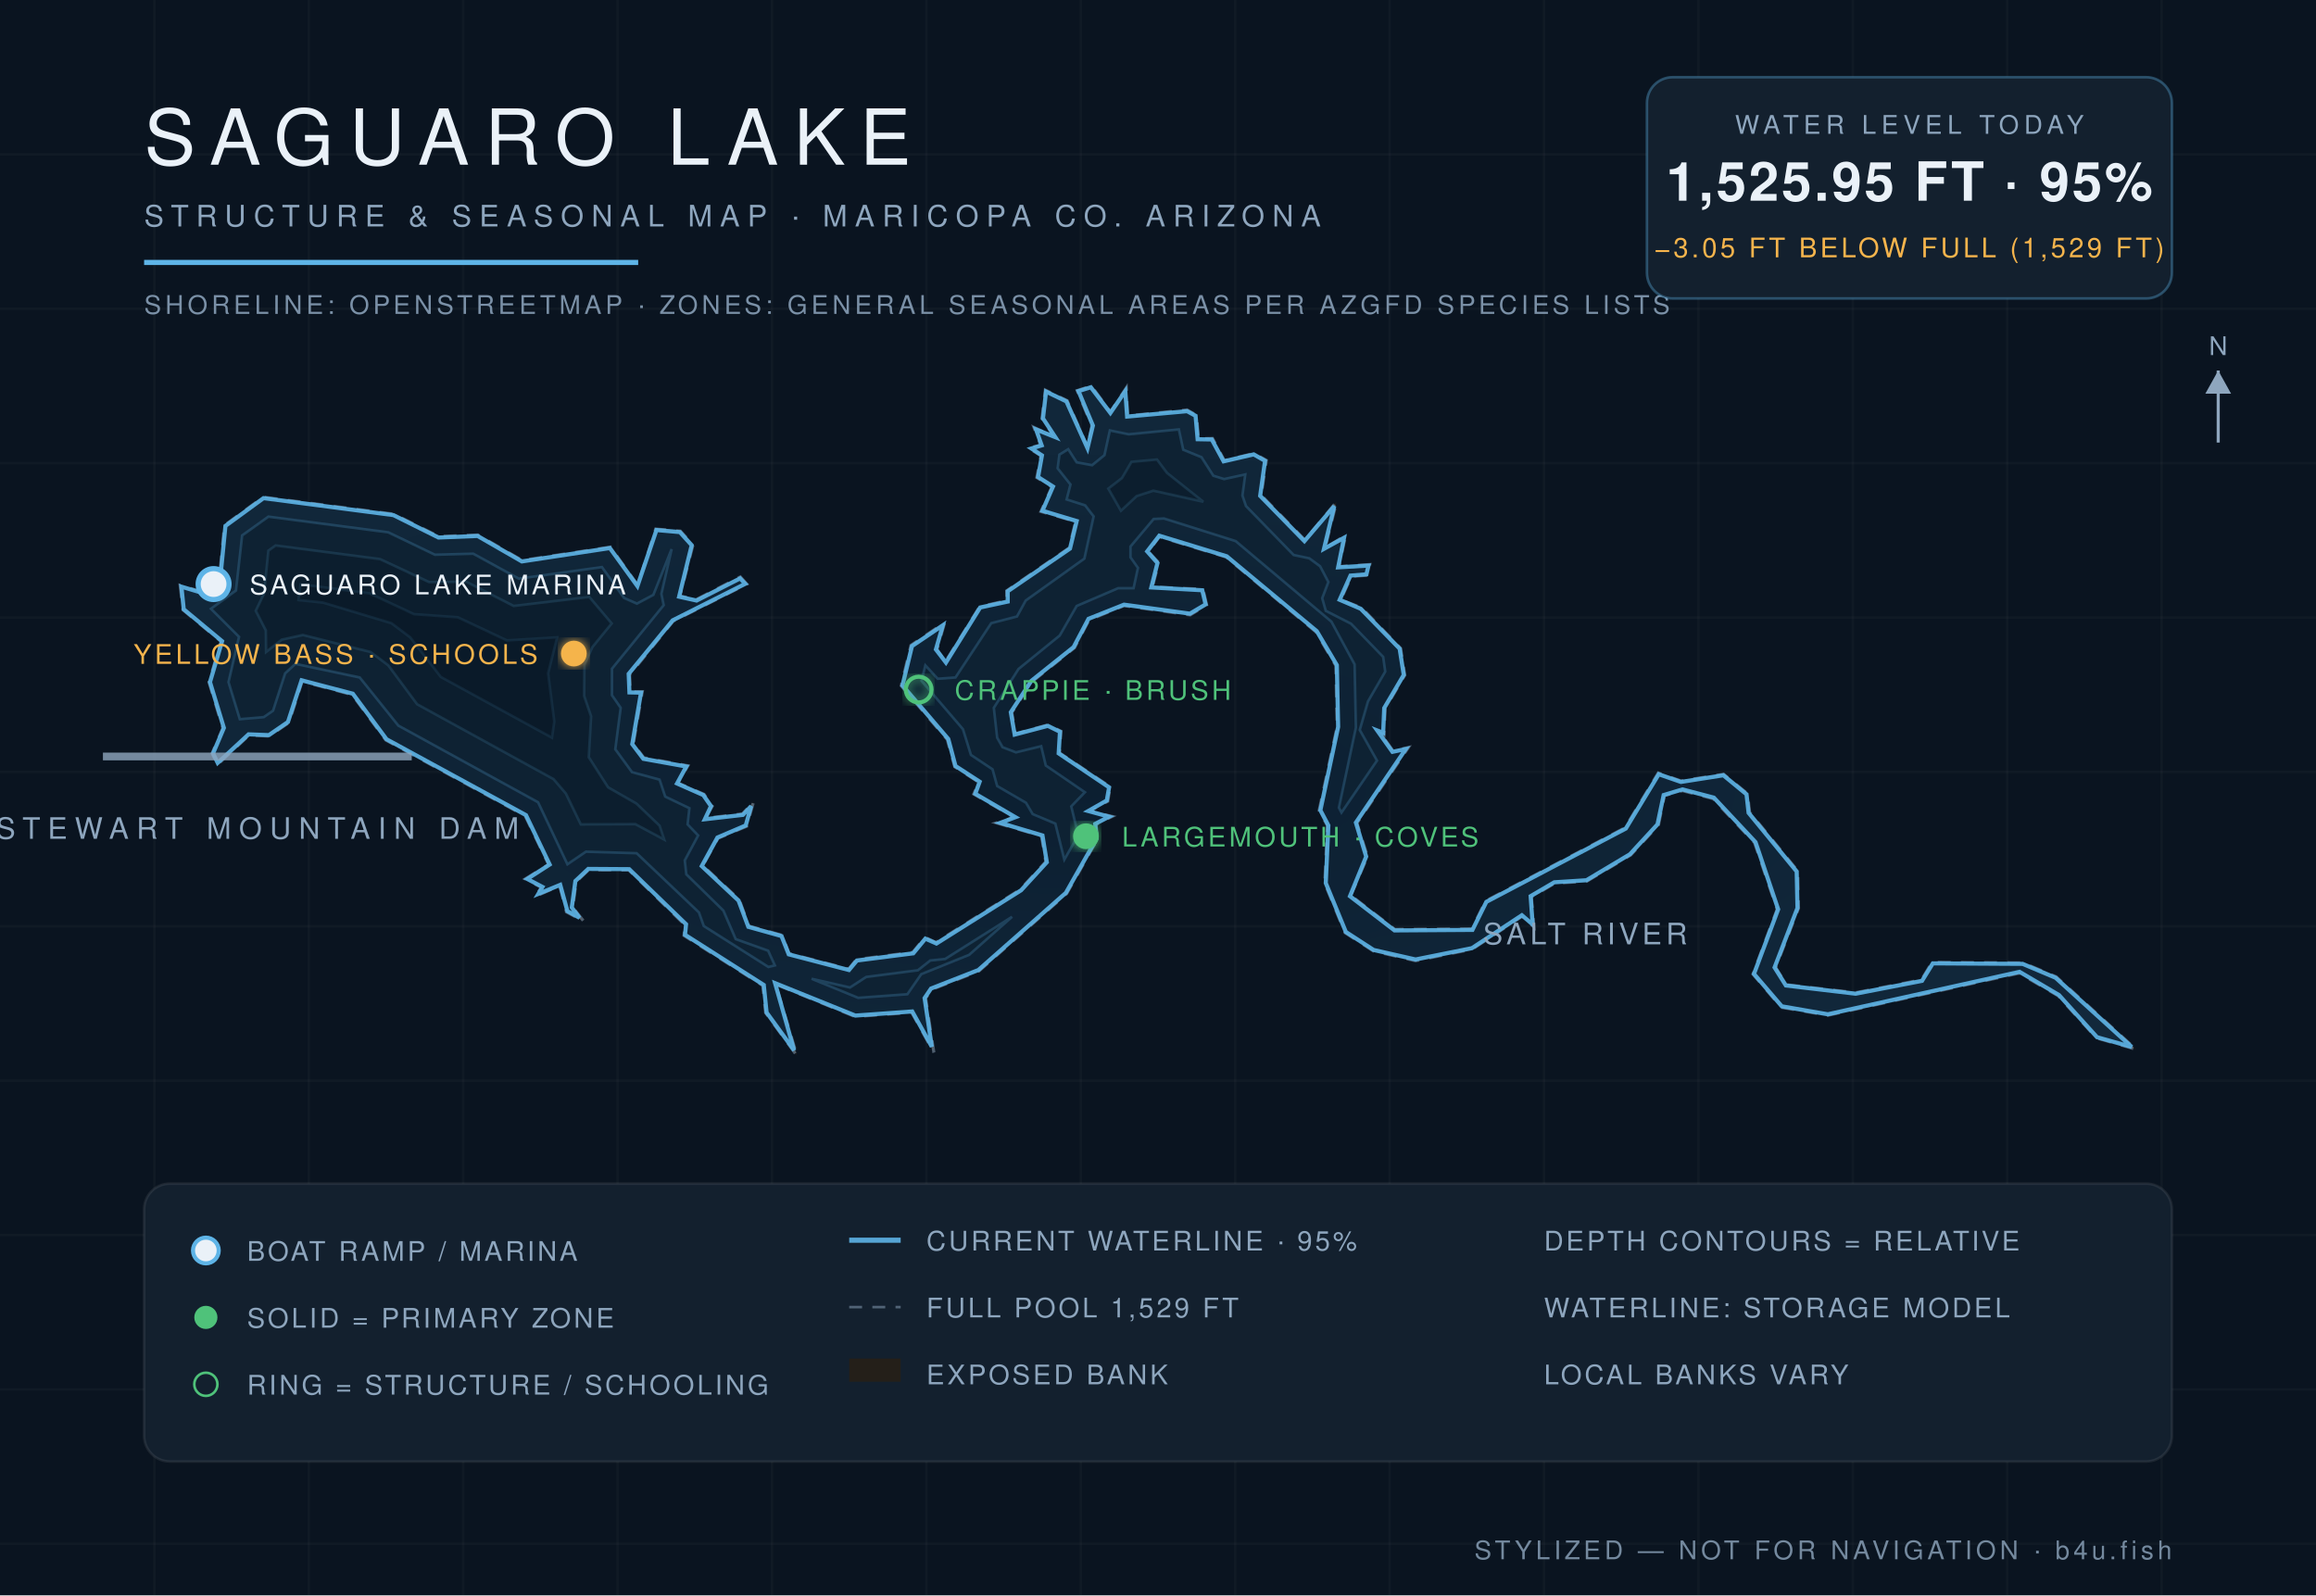
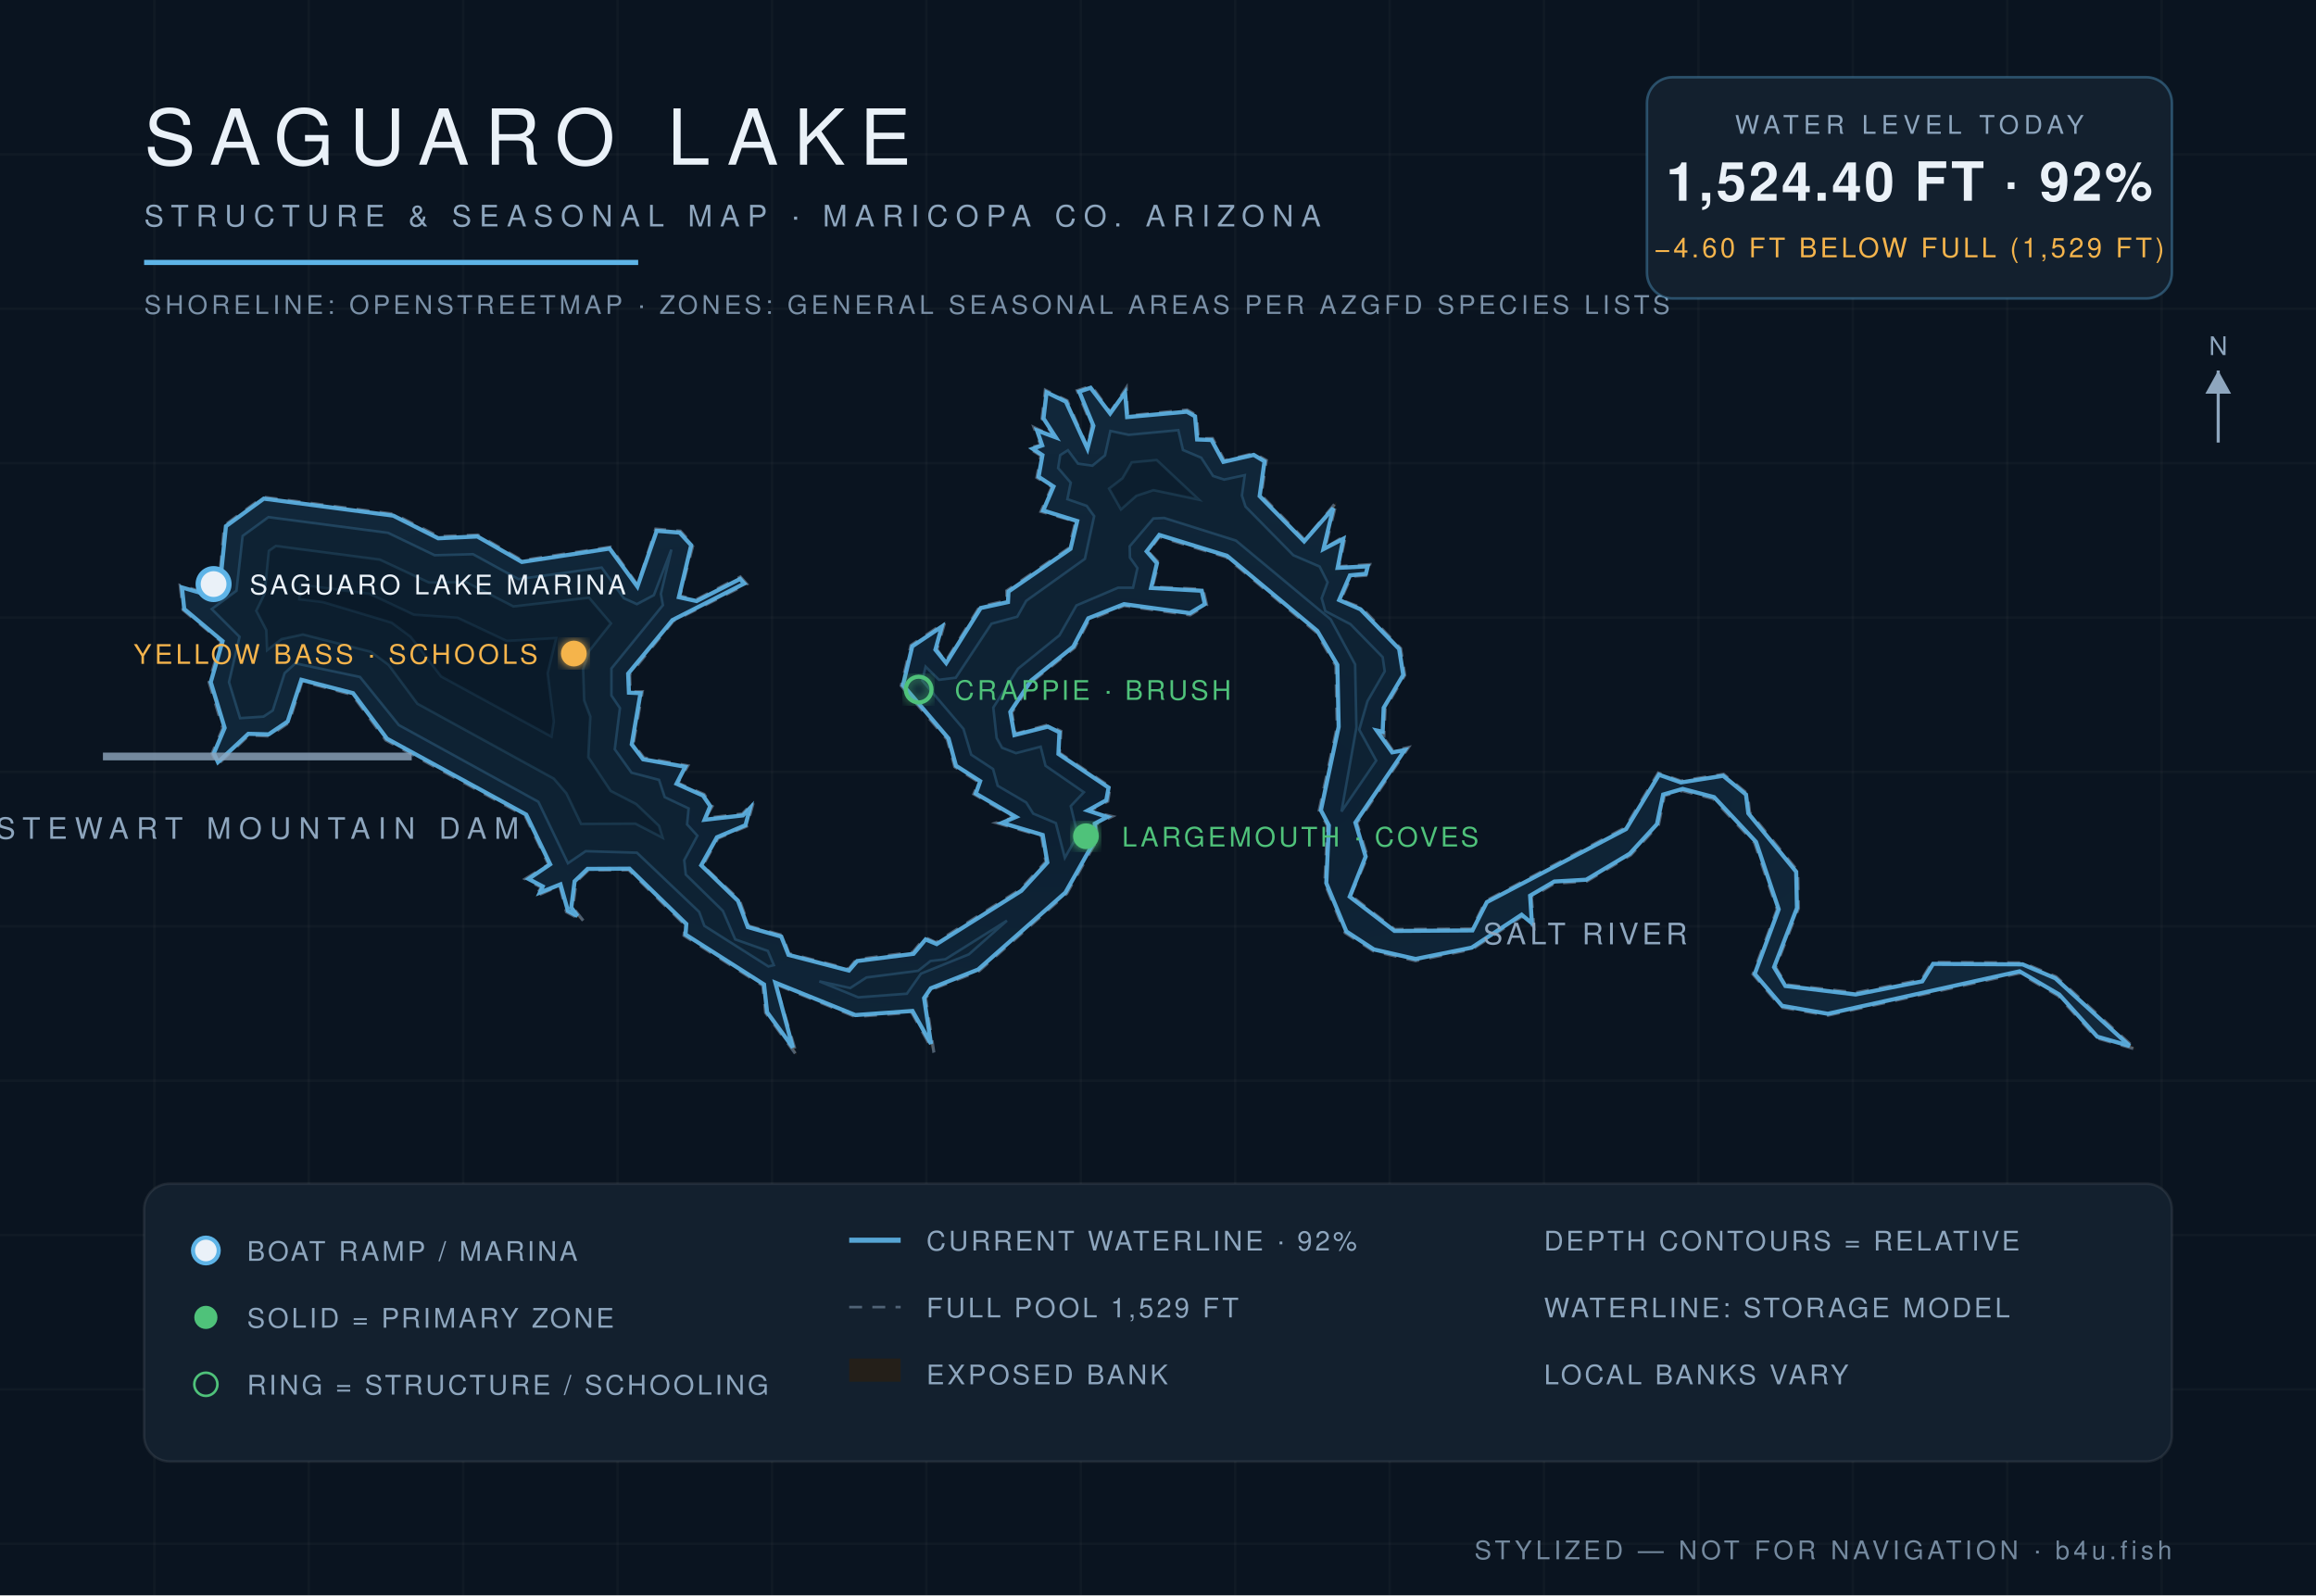
<svg xmlns="http://www.w3.org/2000/svg" viewBox="0 0 900 620" font-family="Helvetica,Arial,sans-serif">
  <defs>
    <radialGradient id="wg" cx="45%" cy="60%" r="80%">
      <stop offset="0%" stop-color="#0c1f31" />
      <stop offset="55%" stop-color="#102639" />
      <stop offset="100%" stop-color="#13293c" />
    </radialGradient>
    <filter id="glow">
      <feGaussianBlur stdDeviation="2.2" result="b" />
      <feMerge>
        <feMergeNode in="b" />
        <feMergeNode in="SourceGraphic" />
      </feMerge>
    </filter>
  </defs>
  <rect width="900" height="620" fill="#0a1420" />
  <g stroke="#ffffff" stroke-opacity="0.025">
    <line x1="60" y1="0" x2="60" y2="620" />
    <line x1="120" y1="0" x2="120" y2="620" />
    <line x1="180" y1="0" x2="180" y2="620" />
    <line x1="240" y1="0" x2="240" y2="620" />
    <line x1="300" y1="0" x2="300" y2="620" />
    <line x1="360" y1="0" x2="360" y2="620" />
    <line x1="420" y1="0" x2="420" y2="620" />
    <line x1="480" y1="0" x2="480" y2="620" />
    <line x1="540" y1="0" x2="540" y2="620" />
    <line x1="600" y1="0" x2="600" y2="620" />
    <line x1="660" y1="0" x2="660" y2="620" />
    <line x1="720" y1="0" x2="720" y2="620" />
    <line x1="780" y1="0" x2="780" y2="620" />
    <line x1="840" y1="0" x2="840" y2="620" />
    <line x1="0" y1="60" x2="900" y2="60" />
    <line x1="0" y1="120" x2="900" y2="120" />
    <line x1="0" y1="180" x2="900" y2="180" />
    <line x1="0" y1="240" x2="900" y2="240" />
    <line x1="0" y1="300" x2="900" y2="300" />
    <line x1="0" y1="360" x2="900" y2="360" />
    <line x1="0" y1="420" x2="900" y2="420" />
    <line x1="0" y1="480" x2="900" y2="480" />
    <line x1="0" y1="540" x2="900" y2="540" />
    <line x1="0" y1="600" x2="900" y2="600" />
  </g>
  <path d="M 524.9,348.0 L 531.4,332.9 L 527.3,319.9 L 547.3,290.5 L 541.3,291.8 L 535.6,283.8 L 537.8,285.6 L 538.3,275.3 L 545.9,262.4 L 544.3,252.0 L 529.1,236.2 L 521.0,233.1 L 525.1,224.0 L 531.3,223.6 L 532.3,219.4 L 520.3,220.2 L 522.9,208.1 L 514.9,213.0 L 519.4,195.0 L 507.1,209.9 L 490.1,192.5 L 492.1,178.9 L 487.3,176.2 L 475.8,179.0 L 471.2,170.4 L 465.7,170.5 L 465.0,161.4 L 461.3,159.3 L 438.2,161.6 L 437.7,150.7 L 431.5,160.1 L 424.1,150.0 L 418.6,151.8 L 424.3,165.5 L 422.6,173.8 L 414.7,155.7 L 406.2,151.6 L 404.9,162.7 L 409.7,169.8 L 401.8,166.1 L 404.4,173.0 L 399.7,174.1 L 404.5,177.1 L 402.9,185.6 L 408.8,189.2 L 404.5,198.8 L 418.0,202.7 L 415.4,213.0 L 391.2,229.6 L 391.3,233.4 L 380.7,235.8 L 367.4,257.2 L 364.1,252.4 L 367.1,242.0 L 354.0,250.8 L 350.2,266.5 L 368.1,287.4 L 371.0,298.0 L 380.4,304.0 L 378.4,308.6 L 394.2,317.7 L 387.2,319.8 L 404.7,324.9 L 406.4,334.9 L 396.5,345.7 L 363.7,366.3 L 359.5,364.3 L 354.7,370.1 L 332.8,372.9 L 329.8,376.6 L 306.6,370.6 L 304.0,363.5 L 291.0,359.9 L 287.3,349.7 L 273.1,336.4 L 279.0,325.8 L 290.2,321.1 L 292.8,311.7 L 288.5,316.3 L 274.1,318.0 L 276.8,313.3 L 273.6,308.7 L 263.4,304.3 L 267.3,297.6 L 250.2,294.5 L 246.1,289.1 L 249.6,268.8 L 244.9,268.9 L 244.7,262.2 L 261.6,241.4 L 290.2,227.0 L 287.7,224.2 L 270.6,233.0 L 264.2,231.6 L 269.3,211.8 L 264.4,206.4 L 254.8,205.6 L 247.8,227.4 L 237.2,212.6 L 202.9,217.8 L 185.7,207.9 L 170.5,208.5 L 153.0,199.8 L 102.3,193.2 L 87.2,204.2 L 85.1,226.5 L 78.8,230.1 L 70.0,227.5 L 71.1,237.0 L 85.9,249.3 L 81.2,265.1 L 86.6,283.0 L 82.4,292.8 L 84.5,297.2 L 96.8,285.7 L 104.6,286.1 L 112.3,280.8 L 117.4,264.8 L 136.9,270.0 L 149.9,287.6 L 204.1,317.1 L 213.2,336.0 L 204.1,341.6 L 210.4,344.9 L 208.0,348.4 L 217.5,344.2 L 220.1,354.4 L 226.8,358.0 L 222.6,352.7 L 223.9,342.7 L 228.7,338.1 L 244.3,338.1 L 266.2,359.5 L 265.8,363.6 L 296.4,383.0 L 297.5,393.6 L 309.7,410.3 L 301.4,382.5 L 332.3,395.1 L 354.3,393.5 L 362.9,409.0 L 359.7,387.9 L 362.2,384.5 L 380.4,377.4 L 414.5,347.3 L 426.5,326.1 L 425.9,320.4 L 432.2,317.3 L 423.3,315.2 L 430.5,311.4 L 431.4,305.8 L 411.7,292.6 L 412.3,284.2 L 407.3,281.7 L 394.6,285.2 L 393.2,276.9 L 401.1,264.9 L 417.6,251.7 L 423.2,240.9 L 436.8,235.4 L 462.5,239.0 L 468.9,235.1 L 467.5,229.0 L 447.8,228.1 L 450.3,218.7 L 446.2,214.4 L 450.5,208.6 L 476.5,216.5 L 511.4,245.6 L 519.1,258.7 L 519.6,282.5 L 512.6,315.0 L 515.8,320.8 L 514.8,343.3 L 522.7,362.5 L 533.7,369.6 L 550.1,373.4 L 572.1,368.9 L 591.5,356.1 L 596.1,360.3 L 595.1,348.6 L 604.1,343.3 L 616.6,342.5 L 633.7,332.3 L 644.5,320.6 L 646.8,309.2 L 653.8,307.3 L 665.7,310.4 L 681.8,327.5 L 690.6,353.4 L 681.2,378.6 L 692.2,391.5 L 710.3,394.6 L 784.7,378.2 L 799.8,387.0 L 814.7,403.4 L 830.0,407.8 L 799.0,379.6 L 786.1,374.2 L 750.8,374.0 L 746.7,380.8 L 721.1,385.8 L 694.2,382.7 L 690.0,376.0 L 698.9,353.0 L 698.6,338.5 L 679.9,315.7 L 679.1,308.5 L 669.8,300.9 L 653.2,303.5 L 644.4,300.4 L 631.5,321.7 L 577.3,350.2 L 572.0,361.0 L 542.0,361.2 L 524.9,348.0 Z" fill="#241f19" fill-opacity="0.9" stroke="#8ea6be" stroke-opacity="0.5" stroke-width="1.2" stroke-dasharray="5 4" />
-   <path d="M 524.6,348.3 L 541.9,361.6 L 572.2,361.4 L 577.6,350.5 L 631.8,322.0 L 644.6,300.9 L 653.2,303.9 L 669.7,301.3 L 678.7,308.7 L 679.5,315.9 L 698.2,338.7 L 698.5,352.9 L 689.6,376.0 L 694.0,383.0 L 721.1,386.2 L 746.9,381.2 L 751.1,374.4 L 786.0,374.6 L 798.8,380.0 L 828.4,406.9 L 814.9,403.1 L 800.1,386.7 L 784.8,377.7 L 710.3,394.2 L 692.4,391.1 L 681.6,378.5 L 691.0,353.4 L 682.2,327.3 L 666.0,310.0 L 653.8,306.8 L 646.5,309.0 L 644.1,320.4 L 633.4,332.0 L 616.5,342.1 L 604.0,342.9 L 594.8,348.3 L 595.6,359.3 L 591.4,355.7 L 572.0,368.5 L 550.1,372.9 L 533.8,369.2 L 523.0,362.2 L 515.2,343.2 L 516.2,320.8 L 513.1,314.9 L 520.0,282.5 L 519.5,258.5 L 511.7,245.3 L 476.7,216.2 L 450.5,208.2 L 445.8,214.3 L 449.8,218.8 L 447.4,228.3 L 467.2,229.4 L 468.5,234.9 L 462.4,238.5 L 436.8,235.0 L 423.0,240.5 L 417.2,251.5 L 400.8,264.6 L 392.8,276.8 L 394.3,285.5 L 407.2,282.1 L 411.9,284.4 L 411.4,292.8 L 431.0,306.0 L 430.1,311.1 L 422.9,315.2 L 431.0,317.4 L 425.6,320.2 L 426.1,326.0 L 414.2,347.0 L 380.2,377.0 L 361.8,384.2 L 359.3,387.9 L 362.1,406.8 L 354.5,393.1 L 332.4,394.7 L 301.2,382.1 L 308.6,408.2 L 297.9,393.5 L 296.8,382.8 L 266.2,363.3 L 266.6,359.2 L 244.5,337.8 L 228.6,337.7 L 223.6,342.4 L 222.2,352.7 L 225.2,356.7 L 220.5,354.1 L 217.7,343.9 L 209.2,347.4 L 210.8,344.7 L 204.9,341.6 L 213.6,336.0 L 204.4,316.8 L 150.2,287.3 L 137.1,269.6 L 117.2,264.4 L 111.9,280.6 L 104.5,285.7 L 96.6,285.4 L 84.6,296.5 L 82.8,292.8 L 87.0,282.9 L 81.6,265.1 L 86.3,249.2 L 71.4,236.8 L 70.5,228.0 L 78.8,230.5 L 85.4,226.8 L 87.6,204.4 L 102.4,193.6 L 152.9,200.2 L 170.4,208.9 L 185.6,208.3 L 202.8,218.2 L 237.0,213.0 L 247.7,227.8 L 255.1,206.0 L 264.2,206.8 L 268.8,211.9 L 263.9,231.9 L 270.7,233.4 L 287.6,224.8 L 289.6,226.9 L 261.4,241.1 L 244.3,261.9 L 244.6,269.1 L 249.1,269.2 L 245.7,289.2 L 250.0,294.9 L 266.7,297.9 L 263.1,304.5 L 273.3,309.0 L 276.3,313.3 L 273.9,318.4 L 288.7,316.7 L 291.9,313.3 L 289.8,320.8 L 278.8,325.5 L 272.7,336.6 L 287.0,350.0 L 290.8,360.2 L 303.7,363.8 L 306.5,370.9 L 329.9,377.0 L 333.0,373.3 L 354.9,370.5 L 359.6,364.8 L 363.9,366.7 L 396.8,346.0 L 406.8,335.1 L 405.1,324.7 L 388.7,319.8 L 394.6,317.6 L 379.0,308.5 L 380.7,303.8 L 371.3,297.7 L 368.5,287.2 L 350.7,266.4 L 354.4,251.1 L 366.4,243.0 L 363.7,252.4 L 367.6,257.5 L 380.9,236.1 L 391.6,233.8 L 391.6,229.8 L 415.8,213.2 L 418.4,202.5 L 405.1,198.5 L 409.2,189.1 L 403.4,185.4 L 404.9,177.0 L 400.8,174.3 L 404.8,173.1 L 402.6,166.9 L 410.1,169.9 L 405.3,162.6 L 406.5,152.2 L 414.4,156.0 L 422.6,174.2 L 424.7,165.4 L 419.1,152.0 L 423.9,150.5 L 431.5,160.5 L 437.3,152.0 L 438.0,161.9 L 461.3,159.8 L 464.6,161.6 L 465.4,170.7 L 470.9,170.8 L 475.5,179.3 L 487.2,176.6 L 491.6,179.1 L 489.7,192.7 L 506.9,210.3 L 518.5,196.7 L 514.5,213.3 L 522.3,209.0 L 520.0,220.5 L 531.8,219.8 L 531.0,223.2 L 524.8,223.7 L 520.6,233.1 L 528.8,236.6 L 543.9,252.1 L 545.5,262.3 L 537.9,275.2 L 537.5,284.8 L 535.2,283.9 L 541.1,292.2 L 546.3,291.1 L 526.9,319.7 L 530.9,332.9 L 524.6,348.3 Z" fill="url(#wg)" stroke="#5eb4e7" stroke-opacity="0.9" stroke-width="1.6" />
-   <path d="M 82.0,236.6 L 91.7,229.5 L 94.1,208.1 L 104.3,200.8 L 150.9,206.9 L 169.0,215.6 L 183.9,215.2 L 201.6,224.9 L 233.9,220.4 L 242.5,232.4 L 247.5,234.6 L 253.9,231.2 L 261.0,213.4 L 257.0,230.8 L 257.9,235.2 L 237.8,259.9 L 237.8,270.2 L 241.2,275.1 L 239.1,291.2 L 245.6,300.1 L 256.3,303.0 L 258.5,309.6 L 267.9,314.1 L 267.2,320.4 L 271.3,324.7 L 266.1,334.4 L 266.7,339.8 L 281.1,353.9 L 285.9,365.0 L 298.5,369.5 L 301.1,375.2 L 298.6,375.8 L 273.5,359.9 L 271.6,354.6 L 247.4,331.6 L 227.7,331.0 L 220.5,335.9 L 209.1,311.8 L 154.8,282.0 L 139.8,263.3 L 114.8,258.0 L 110.8,261.7 L 106.1,276.2 L 102.5,278.7 L 93.2,279.5 L 88.8,265.1 L 92.9,247.5 L 82.0,236.6 Z" fill="#0e2233" stroke="#5eb4e7" stroke-opacity="0.22" stroke-width="1" />
-   <path d="M 315.4,380.4 L 330.3,383.8 L 336.6,379.7 L 356.7,377.1 L 361.5,373.3 L 367.3,372.7 L 393.3,356.3 L 376.6,371.1 L 358.0,378.6 L 352.6,386.4 L 333.5,387.8 L 315.4,380.4 Z" fill="#0e2233" stroke="#5eb4e7" stroke-opacity="0.22" stroke-width="1" />
-   <path d="M 413.6,334.1 L 410.1,320.1 L 401.3,316.4 L 398.7,312.0 L 387.5,305.5 L 385.7,299.0 L 377.3,293.4 L 374.2,283.4 L 358.1,264.6 L 359.6,258.6 L 364.4,263.8 L 371.3,263.3 L 385.2,242.2 L 395.2,239.6 L 398.6,233.4 L 421.4,217.1 L 425.0,200.7 L 421.7,196.4 L 414.5,194.1 L 416.0,188.3 L 411.0,182.0 L 411.7,176.7 L 415.1,174.6 L 418.4,179.7 L 424.4,180.8 L 429.2,176.9 L 431.3,167.3 L 438.6,168.8 L 458.1,166.9 L 459.8,174.8 L 466.9,177.7 L 471.5,184.9 L 475.7,186.2 L 483.9,184.4 L 482.8,192.6 L 484.2,196.7 L 502.7,215.7 L 508.8,217.0 L 513.0,220.1 L 516.2,226.2 L 513.8,232.5 L 515.2,237.4 L 525.0,242.4 L 537.5,255.3 L 538.3,261.0 L 531.6,272.6 L 528.4,283.7 L 535.1,295.6 L 521.3,315.8 L 520.3,313.9 L 526.9,282.8 L 526.4,258.2 L 517.4,241.6 L 480.2,210.3 L 452.3,201.5 L 448.3,201.7 L 439.3,212.4 L 439.3,216.6 L 442.2,220.7 L 440.5,228.6 L 434.5,228.6 L 418.4,235.5 L 411.8,247.0 L 395.8,260.0 L 386.2,275.1 L 387.5,286.7 L 389.6,290.4 L 394.8,292.4 L 404.6,290.0 L 406.4,297.5 L 421.6,307.9 L 416.3,313.4 L 419.0,324.6 L 413.6,334.1 Z" fill="#0e2233" stroke="#5eb4e7" stroke-opacity="0.22" stroke-width="1" />
-   <path d="M 103.4,253.4 L 103.3,245.0 L 99.4,237.4 L 102.6,230.7 L 104.3,214.0 L 107.1,212.0 L 147.7,217.3 L 166.7,226.2 L 181.2,226.1 L 199.6,235.5 L 229.0,232.0 L 237.7,242.3 L 230.2,251.5 L 227.1,258.3 L 227.0,270.5 L 229.7,278.4 L 228.8,294.3 L 236.3,306.0 L 247.3,312.3 L 256.3,320.9 L 258.1,326.3 L 246.9,320.3 L 225.7,320.4 L 219.9,308.4 L 215.1,302.8 L 162.1,273.7 L 150.9,258.6 L 144.0,253.4 L 117.7,246.8 L 109.5,248.6 L 103.4,253.4 Z" fill="#0c1e2e" stroke="#5eb4e7" stroke-opacity="0.15" stroke-width="1" />
-   <path d="M 435.6,198.5 L 430.7,189.9 L 436.0,185.8 L 439.7,179.5 L 449.6,178.6 L 453.5,183.8 L 467.6,195.0 L 448.2,190.7 L 441.7,192.8 L 435.6,198.5 Z" fill="#0c1e2e" stroke="#5eb4e7" stroke-opacity="0.15" stroke-width="1" />
-   <path d="M 116.0,233.2 L 116.8,227.1 L 143.6,230.6 L 160.9,238.7 L 177.9,239.9 L 197.0,248.9 L 216.5,247.7 L 213.0,261.7 L 215.4,280.4 L 214.5,286.7 L 171.3,263.1 L 159.4,247.7 L 152.1,242.2 L 125.5,234.2 L 116.0,233.2 Z" fill="#0a1a29" stroke="#5eb4e7" stroke-opacity="0.1" stroke-width="1" />
+   <path d="M 524.5,348.5 L 541.9,361.8 L 572.2,361.6 L 577.8,350.6 L 631.9,322.2 L 644.7,301.1 L 653.2,304.1 L 669.6,301.5 L 678.5,308.8 L 679.4,316.1 L 698.0,338.8 L 698.3,352.9 L 689.4,375.9 L 693.8,383.2 L 721.1,386.5 L 747.0,381.4 L 751.2,374.6 L 786.0,374.8 L 798.7,380.2 L 827.6,406.5 L 815.0,402.9 L 800.2,386.5 L 784.8,377.5 L 710.3,394.0 L 692.5,390.9 L 681.9,378.5 L 691.2,353.4 L 682.4,327.2 L 666.1,309.8 L 653.9,306.6 L 646.3,308.8 L 643.9,320.3 L 633.3,331.8 L 616.4,341.9 L 604.0,342.6 L 594.6,348.1 L 595.3,358.8 L 591.3,355.5 L 571.9,368.3 L 550.1,372.7 L 533.9,369.0 L 523.2,362.0 L 515.4,343.2 L 516.4,320.8 L 513.3,314.9 L 520.2,282.5 L 519.7,258.4 L 511.9,245.2 L 476.8,216.0 L 450.5,207.9 L 445.6,214.3 L 449.6,218.9 L 447.3,228.5 L 467.0,229.6 L 468.2,234.8 L 462.4,238.3 L 436.8,234.8 L 422.9,240.3 L 417.1,251.3 L 400.7,264.5 L 392.6,276.7 L 394.2,285.7 L 407.2,282.4 L 411.7,284.6 L 411.3,293.0 L 430.8,306.1 L 429.9,311.0 L 422.7,315.0 L 430.3,317.5 L 425.4,320.1 L 425.8,326.0 L 414.0,346.9 L 380.1,376.8 L 361.7,384.1 L 359.1,387.9 L 361.8,405.7 L 354.6,392.9 L 332.4,394.5 L 301.3,381.9 L 308.1,407.1 L 298.1,393.4 L 296.9,382.6 L 266.4,363.2 L 266.7,359.1 L 244.6,337.6 L 228.3,337.7 L 223.3,342.5 L 222.0,352.7 L 224.4,356.0 L 220.7,354.0 L 217.8,343.7 L 209.8,346.9 L 210.9,344.5 L 205.4,341.6 L 213.8,335.9 L 204.5,316.6 L 150.4,287.1 L 137.2,269.4 L 117.1,264.2 L 111.8,280.4 L 104.4,285.4 L 96.5,285.2 L 84.7,296.2 L 83.1,292.8 L 87.3,282.9 L 81.9,265.1 L 86.5,249.2 L 71.6,236.7 L 70.7,228.3 L 78.9,230.7 L 85.5,226.9 L 87.8,204.5 L 102.5,193.8 L 152.8,200.4 L 170.3,209.2 L 185.5,208.5 L 202.8,218.4 L 236.9,213.2 L 247.7,228.0 L 255.2,206.3 L 264.1,207.0 L 268.6,211.9 L 263.8,232.1 L 270.7,233.6 L 287.6,225.0 L 289.2,226.8 L 261.3,241.0 L 244.1,261.8 L 244.4,269.2 L 248.9,269.4 L 245.5,289.3 L 249.9,295.1 L 266.3,298.0 L 262.9,304.6 L 273.2,309.2 L 276.0,313.3 L 273.8,318.6 L 288.7,316.9 L 291.5,314.0 L 289.7,320.7 L 278.6,325.4 L 272.5,336.3 L 286.8,350.1 L 290.6,360.3 L 303.6,364.0 L 306.4,371.1 L 329.9,377.2 L 333.1,373.5 L 355.0,370.7 L 359.7,365.1 L 364.0,366.9 L 396.9,346.2 L 407.0,335.2 L 405.2,324.5 L 389.4,319.8 L 394.8,317.5 L 379.2,308.4 L 380.9,303.6 L 371.5,297.6 L 368.6,287.0 L 350.9,266.3 L 354.5,251.2 L 366.0,243.5 L 363.5,252.5 L 367.7,257.7 L 381.1,236.3 L 391.7,234.0 L 391.9,229.9 L 416.0,213.3 L 418.6,202.5 L 405.4,198.4 L 409.4,189.1 L 403.6,185.3 L 405.1,176.9 L 401.3,174.4 L 405.0,173.1 L 403.0,167.3 L 410.3,170.0 L 405.5,162.6 L 406.7,152.5 L 414.2,156.1 L 422.6,174.4 L 424.9,165.5 L 419.4,152.2 L 423.8,150.7 L 431.4,160.7 L 437.2,152.6 L 438.0,162.1 L 461.2,160.0 L 464.4,161.8 L 465.2,170.8 L 470.8,171.0 L 475.4,179.5 L 487.2,176.8 L 491.4,179.3 L 489.5,192.8 L 506.8,210.4 L 518.1,197.5 L 514.3,213.4 L 522.0,209.4 L 519.8,220.7 L 531.5,220.1 L 530.8,223.0 L 524.6,223.6 L 520.4,233.2 L 528.7,236.8 L 543.7,252.2 L 545.3,262.3 L 537.7,275.1 L 537.3,284.4 L 535.0,283.9 L 541.0,292.4 L 545.9,291.5 L 526.7,319.7 L 530.7,332.9 L 524.5,348.5 Z" fill="url(#wg)" stroke="#5eb4e7" stroke-opacity="0.9" stroke-width="1.6" />
+   <path d="M 82.3,236.7 L 91.9,229.6 L 94.3,208.3 L 104.3,201.0 L 150.8,207.1 L 168.9,215.8 L 183.8,215.4 L 201.5,225.1 L 233.8,220.6 L 242.4,232.5 L 247.5,234.8 L 254.1,231.3 L 260.9,213.6 L 256.8,230.8 L 257.6,235.2 L 237.6,259.8 L 237.6,270.3 L 240.9,275.2 L 238.9,291.2 L 245.4,300.3 L 256.1,303.1 L 258.3,309.8 L 267.6,314.2 L 267.0,320.4 L 271.0,324.8 L 265.9,334.3 L 266.5,339.9 L 280.9,354.0 L 285.7,365.1 L 298.4,369.6 L 300.7,375.1 L 298.6,375.6 L 273.7,359.8 L 271.7,354.4 L 247.5,331.4 L 227.6,330.8 L 220.7,335.5 L 209.2,311.6 L 155.0,281.8 L 139.9,263.1 L 114.8,257.8 L 110.6,261.6 L 106.0,276.1 L 102.4,278.5 L 93.3,279.1 L 89.0,265.1 L 93.1,247.5 L 82.3,236.7 Z" fill="#0e2233" stroke="#5eb4e7" stroke-opacity="0.22" stroke-width="1" />
+   <path d="M 318.4,381.4 L 330.4,384.0 L 336.7,379.9 L 356.8,377.3 L 361.6,373.5 L 367.4,372.8 L 391.3,357.8 L 376.5,370.9 L 357.9,378.4 L 352.4,386.2 L 333.5,387.6 L 318.4,381.4 Z" fill="#0e2233" stroke="#5eb4e7" stroke-opacity="0.22" stroke-width="1" />
+   <path d="M 413.8,333.4 L 410.3,319.9 L 401.5,316.2 L 398.8,311.9 L 387.7,305.4 L 385.9,298.9 L 377.4,293.3 L 374.4,283.3 L 358.4,264.5 L 359.7,259.1 L 364.9,264.2 L 371.4,263.4 L 385.3,242.4 L 395.3,239.7 L 398.8,233.5 L 421.6,217.2 L 425.2,200.6 L 422.3,196.6 L 414.8,194.0 L 416.1,187.6 L 411.2,181.9 L 412.0,176.9 L 415.0,175.0 L 418.9,180.2 L 424.5,181.0 L 429.4,177.0 L 431.5,167.5 L 438.6,169.0 L 457.9,167.2 L 459.7,174.9 L 466.8,177.9 L 471.4,185.0 L 475.7,186.4 L 483.7,184.7 L 482.6,192.6 L 484.0,196.9 L 502.6,215.8 L 512.8,220.2 L 515.9,226.3 L 513.6,232.5 L 515.0,237.5 L 524.8,242.6 L 537.3,255.4 L 538.1,260.9 L 531.4,272.5 L 528.2,283.6 L 534.8,295.6 L 521.3,315.4 L 527.1,282.8 L 526.6,258.2 L 517.1,240.7 L 480.3,210.1 L 452.4,201.3 L 448.2,201.5 L 439.0,212.3 L 439.1,216.7 L 442.0,220.8 L 440.3,228.4 L 434.5,228.4 L 418.3,235.3 L 411.7,246.9 L 395.6,259.9 L 386.0,275.0 L 387.3,286.8 L 389.4,290.6 L 394.8,292.7 L 404.4,290.2 L 406.3,297.6 L 421.2,307.9 L 416.1,313.3 L 418.8,324.5 L 413.8,333.4 Z" fill="#0e2233" stroke="#5eb4e7" stroke-opacity="0.22" stroke-width="1" />
+   <path d="M 103.8,252.7 L 103.5,244.9 L 99.6,237.4 L 102.8,230.8 L 104.5,214.1 L 107.2,212.2 L 147.6,217.5 L 166.7,226.4 L 181.2,226.3 L 199.5,235.7 L 228.9,232.3 L 237.4,242.3 L 229.0,252.9 L 226.6,260.0 L 227.0,272.2 L 229.4,278.5 L 228.6,294.3 L 237.3,307.4 L 247.2,312.5 L 256.1,321.0 L 257.5,325.6 L 246.9,320.1 L 225.8,320.2 L 220.1,308.3 L 215.2,302.6 L 162.2,273.5 L 151.0,258.4 L 144.1,253.3 L 117.7,246.6 L 109.4,248.4 L 103.8,252.7 Z" fill="#0c1e2e" stroke="#5eb4e7" stroke-opacity="0.15" stroke-width="1" />
+   <path d="M 435.6,198.0 L 431.0,189.9 L 436.2,185.9 L 439.8,179.7 L 449.5,178.8 L 465.9,194.2 L 448.2,190.5 L 441.6,192.7 L 435.6,198.0 Z" fill="#0c1e2e" stroke="#5eb4e7" stroke-opacity="0.15" stroke-width="1" />
+   <path d="M 116.3,232.9 L 117.0,227.3 L 143.6,230.8 L 160.8,238.9 L 177.8,240.1 L 196.9,249.1 L 216.1,248.0 L 212.8,261.7 L 215.2,280.4 L 214.3,286.3 L 171.4,262.9 L 159.6,247.5 L 152.2,242.0 L 125.5,234.0 L 116.3,232.9 Z" fill="#0a1a29" stroke="#5eb4e7" stroke-opacity="0.1" stroke-width="1" />
  <text x="616" y="367" fill="#8ea6be" font-size="11.5" letter-spacing="1.6" text-anchor="middle">SALT RIVER</text>
  <line x1="40" y1="294" x2="160" y2="294" stroke="#8ea6be" stroke-width="3" stroke-opacity="0.8" />
  <text x="100" y="326" fill="#8ea6be" font-size="11.5" letter-spacing="3" text-anchor="middle">STEWART MOUNTAIN DAM</text>
  <circle cx="83" cy="227" r="6" fill="#eaf1f8" stroke="#5eb4e7" stroke-width="2" />
  <text x="97" y="231" fill="#eaf1f8" font-size="10.5" letter-spacing="1.2" text-anchor="start">SAGUARO LAKE MARINA</text>
  <circle cx="223" cy="254" r="5" fill="#f5b44c" filter="url(#glow)" />
  <text x="209" y="258" fill="#f5b44c" font-size="10.5" letter-spacing="1.2" text-anchor="end">YELLOW BASS · SCHOOLS</text>
  <circle cx="422" cy="325" r="5" fill="#4fc27a" filter="url(#glow)" />
  <text x="436" y="329" fill="#4fc27a" font-size="10.5" letter-spacing="1.2" text-anchor="start">LARGEMOUTH · COVES</text>
  <circle cx="357" cy="268" r="5" fill="none" stroke="#4fc27a" stroke-width="1.6" filter="url(#glow)" />
  <text x="371" y="272" fill="#4fc27a" font-size="10.5" letter-spacing="1.2" text-anchor="start">CRAPPIE · BRUSH</text>
  <text x="56" y="64" fill="#eaf1f8" font-size="30" letter-spacing="6" font-weight="300">SAGUARO LAKE</text>
  <text x="56" y="88" fill="#8ea6be" font-size="11.5" letter-spacing="3">STRUCTURE &amp; SEASONAL MAP · MARICOPA CO. ARIZONA</text>
  <line x1="56" y1="102" x2="248" y2="102" stroke="#5eb4e7" stroke-width="2" />
  <text x="56" y="122" fill="#8ea6be" font-size="10" letter-spacing="1.5" opacity="0.85">SHORELINE: OPENSTREETMAP · ZONES: GENERAL SEASONAL AREAS PER AZGFD SPECIES LISTS</text>
  <g>
    <rect x="640" y="30" width="204" height="86" rx="10" fill="#13202e" stroke="#5eb4e7" stroke-opacity="0.35" />
    <text x="742" y="52" fill="#8ea6be" font-size="10" letter-spacing="2" text-anchor="middle">WATER LEVEL TODAY</text>
-     <text x="742" y="78" fill="#eaf1f8" font-size="21" letter-spacing="1" text-anchor="middle" font-weight="600">1,525.95 FT · 95%</text>
-     <text x="742" y="100" fill="#f5b44c" font-size="10.5" letter-spacing="1.2" text-anchor="middle">−3.05 FT BELOW FULL (1,529 FT)</text>
+     <text x="742" y="78" fill="#eaf1f8" font-size="21" letter-spacing="1" text-anchor="middle" font-weight="600">1,524.40 FT · 92%</text>
+     <text x="742" y="100" fill="#f5b44c" font-size="10.5" letter-spacing="1.2" text-anchor="middle">−4.60 FT BELOW FULL (1,529 FT)</text>
  </g>
  <g font-size="10.5" letter-spacing="1.1">
    <rect x="56" y="460" width="788" height="108" rx="10" fill="#13202e" stroke="#ffffff" stroke-opacity="0.08" />
    <circle cx="80" cy="486" r="5" fill="#eaf1f8" stroke="#5eb4e7" stroke-width="1.6" />
    <text x="96" y="490" fill="#8ea6be">BOAT RAMP / MARINA</text>
    <circle cx="80" cy="512" r="4.5" fill="#4fc27a" />
    <text x="96" y="516" fill="#8ea6be">SOLID = PRIMARY ZONE</text>
    <circle cx="80" cy="538" r="4.5" fill="none" stroke="#4fc27a" />
    <text x="96" y="542" fill="#8ea6be">RING = STRUCTURE / SCHOOLING</text>
    <line x1="330" y1="482" x2="350" y2="482" stroke="#5eb4e7" stroke-opacity="0.9" stroke-width="2" />
-     <text x="360" y="486" fill="#8ea6be">CURRENT WATERLINE · 95%</text>
+     <text x="360" y="486" fill="#8ea6be">CURRENT WATERLINE · 92%</text>
    <line x1="330" y1="508" x2="350" y2="508" stroke="#8ea6be" stroke-opacity="0.5" stroke-dasharray="5 4" />
    <text x="360" y="512" fill="#8ea6be">FULL POOL 1,529 FT</text>
    <rect x="330" y="528" width="20" height="9" fill="#241f19" />
    <text x="360" y="538" fill="#8ea6be">EXPOSED BANK</text>
    <text x="600" y="486" fill="#8ea6be">DEPTH CONTOURS = RELATIVE</text>
    <text x="600" y="512" fill="#8ea6be">WATERLINE: STORAGE MODEL</text>
    <text x="600" y="538" fill="#8ea6be">LOCAL BANKS VARY</text>
  </g>
  <text x="844" y="606" fill="#8ea6be" font-size="10" letter-spacing="1.5" text-anchor="end" opacity="0.8">STYLIZED — NOT FOR NAVIGATION · b4u.fish</text>
  <g transform="translate(862,158)" stroke="#8ea6be" fill="#8ea6be">
    <line x1="0" y1="14" x2="0" y2="-14" stroke-width="1.2" />
    <path d="M 0,-14 l 5,9 h -10 z" stroke="none" />
    <text x="0" y="-20" font-size="10" text-anchor="middle" stroke="none">N</text>
  </g>
</svg>
